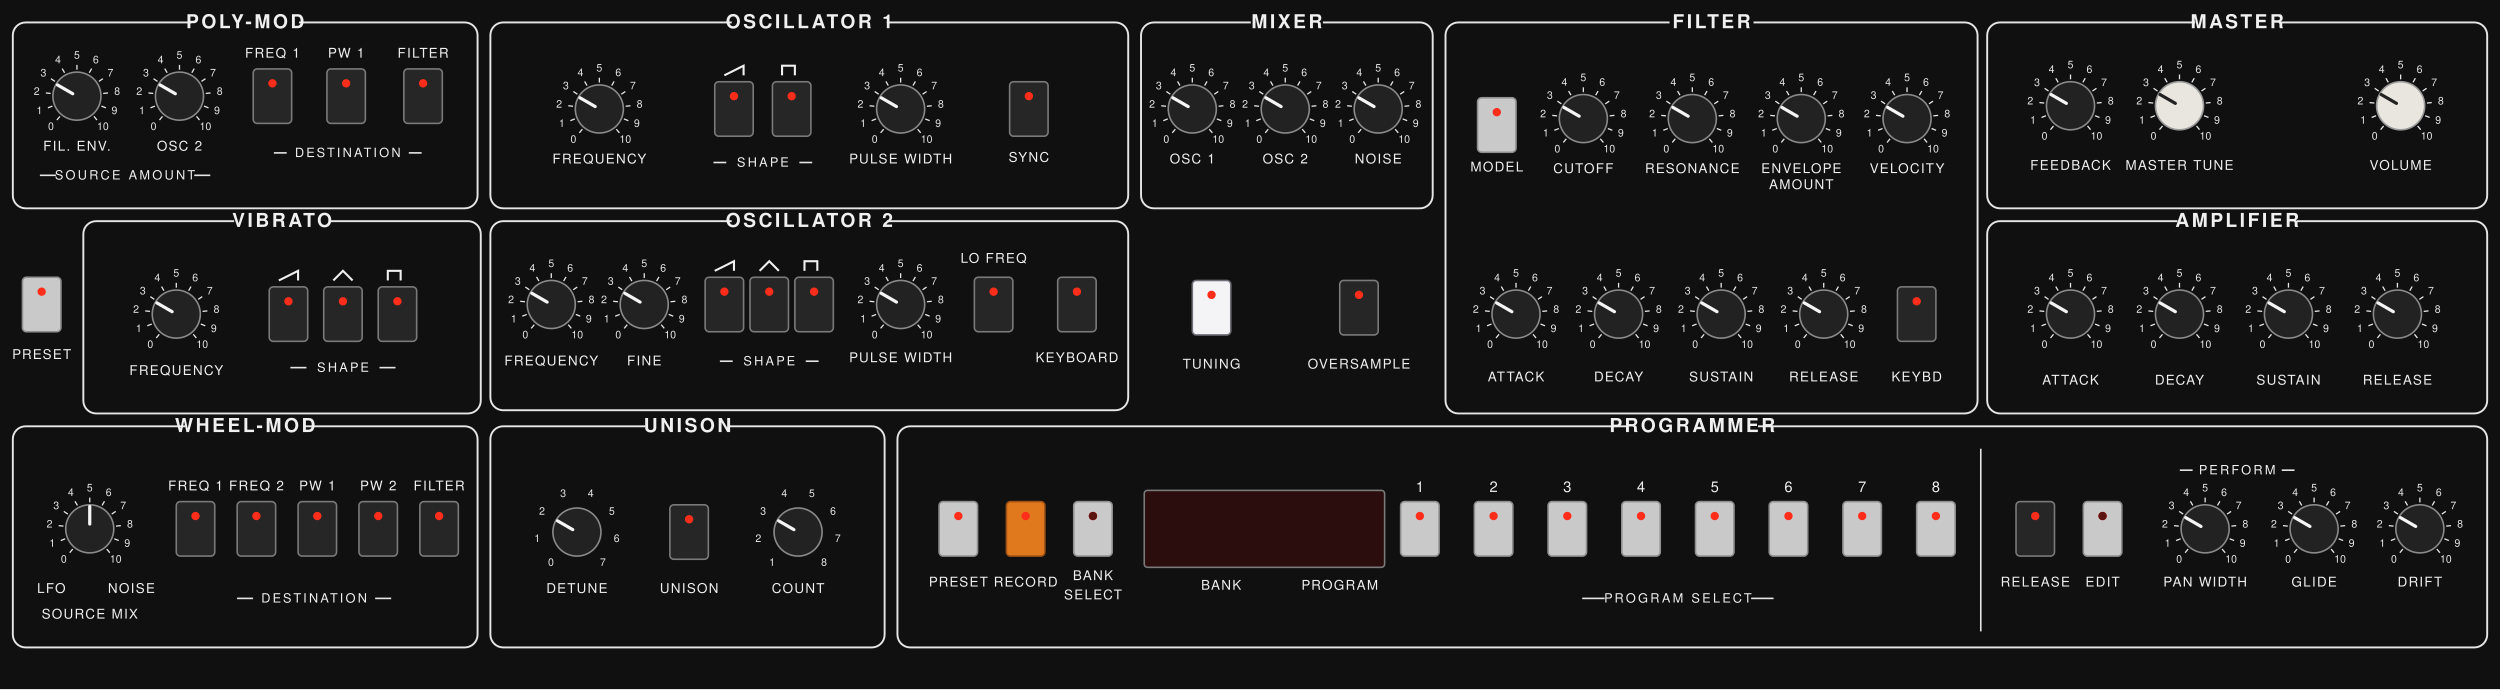
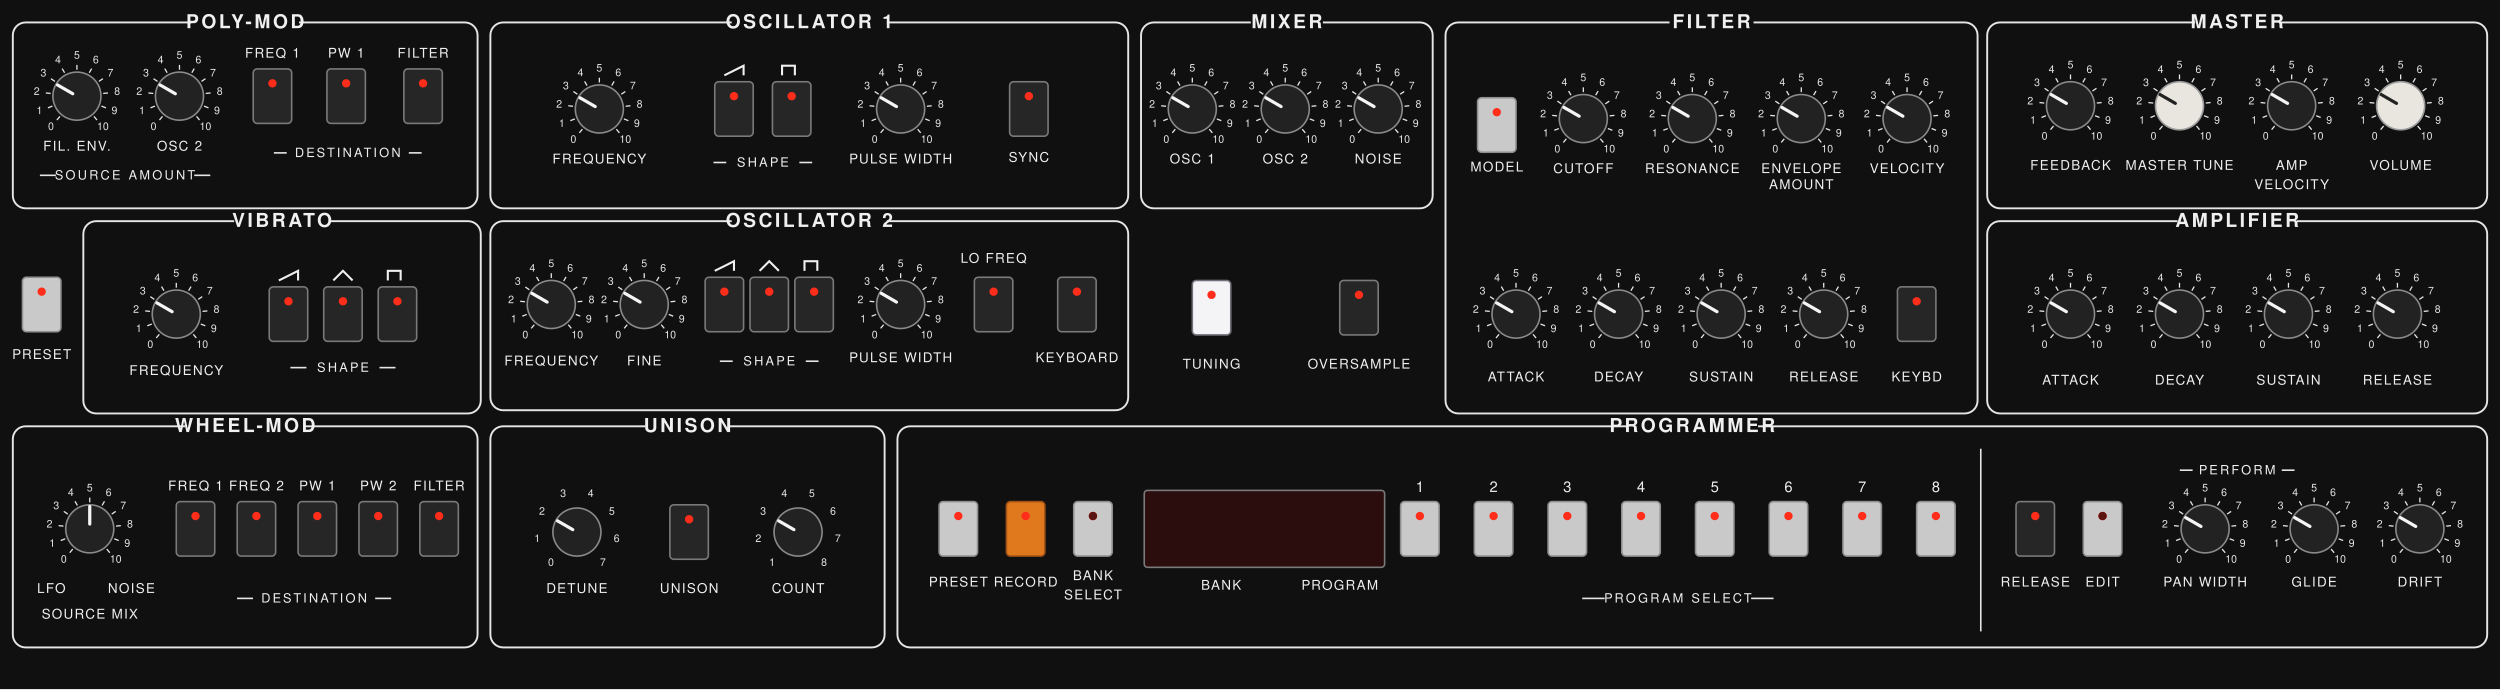
<svg xmlns="http://www.w3.org/2000/svg" xmlns:xlink="http://www.w3.org/1999/xlink" viewBox="0 0 1560 430" width="1560" height="430">
  <style>
    text { font-family: Helvetica, Arial, sans-serif; fill: #f0f0f0; text-anchor: middle; }
    .hdr   { font-size: 12.0px; font-weight: 600; letter-spacing: 1.6px; }
    .lbl   { font-size: 8.4px; letter-spacing: 0.8px; }
    .sub   { font-size: 8.0px; letter-spacing: 1.4px; }
    .num   { font-size: 9.2px; letter-spacing: 0.5px; }
    .scale { font-size: 6.6px; fill: #e8e8e8; letter-spacing: 0; stroke: none; }
    .box   { fill: none; stroke: #e6e6e6; stroke-width: 1.2; }
    .rule  { stroke: #e6e6e6; stroke-width: 1; }
    .hdrbg { fill: #101010; stroke: none; }
  </style>
  <defs>
    <g id="led">
      <circle cx="0" cy="-8" r="2.6" fill="#ff2d1a" />
    </g>
    <g id="ledOff">
      <circle cx="0" cy="-8" r="2.6" fill="#5a1512" />
    </g>
    <g id="btnDark">
      <rect x="-12" y="-17" width="24" height="34" rx="2.5" fill="#262626" stroke="#7a7a7a" stroke-width="1" />
      <use xlink:href="#led" href="#led" />
    </g>
    <g id="btnGray">
      <rect x="-12" y="-17" width="24" height="34" rx="2.5" fill="#c9c9c9" stroke="#8f8f8f" stroke-width="1" />
      <use xlink:href="#led" href="#led" />
    </g>
    <g id="btnOrange">
      <rect x="-12" y="-17" width="24" height="34" rx="2.5" fill="#e0781e" stroke="#a05215" stroke-width="1" />
      <use xlink:href="#led" href="#led" />
    </g>
    <g id="btnWhite">
      <rect x="-12" y="-17" width="24" height="34" rx="2.5" fill="#f4f4f6" stroke="#70707a" stroke-width="1" />
      <use xlink:href="#led" href="#led" />
    </g>
    <g id="gSaw" stroke="#f0f0f0" stroke-width="1.3" fill="none">
      <path d="M-6,3 L6,-3 L6,3" />
    </g>
    <g id="gTri" stroke="#f0f0f0" stroke-width="1.3" fill="none">
      <path d="M-6,3 L0,-3 L6,3" />
    </g>
    <g id="gSq" stroke="#f0f0f0" stroke-width="1.3" fill="none">
      <path d="M-6,3 L-6,-3 L2,-3 L2,3" />
    </g>
    <g id="knobScale" fill="#e8e8e8" stroke="#e8e8e8">
      <line x1="-10.6" y1="12.6" x2="-12.5" y2="14.9" stroke-width="0.8" />
      <text x="-16.2" y="21.1" class="scale">0</text>
      <line x1="-15.3" y1="6.2" x2="-18.1" y2="7.3" stroke-width="0.8" />
      <text x="-23.4" y="11.2" class="scale">1</text>
      <line x1="-16.4" y1="-1.7" x2="-19.4" y2="-2" stroke-width="0.8" />
      <text x="-25.1" y="-0.8" class="scale">2</text>
      <line x1="-13.7" y1="-9.2" x2="-16.2" y2="-10.9" stroke-width="0.8" />
      <text x="-20.9" y="-12.3" class="scale">3</text>
      <line x1="-7.7" y1="-14.6" x2="-9.2" y2="-17.2" stroke-width="0.8" />
      <text x="-11.8" y="-20.5" class="scale">4</text>
      <line x1="0" y1="-16.5" x2="0" y2="-19.5" stroke-width="0.8" />
      <text x="0" y="-23.4" class="scale">5</text>
      <line x1="7.7" y1="-14.6" x2="9.2" y2="-17.2" stroke-width="0.8" />
      <text x="11.8" y="-20.5" class="scale">6</text>
      <line x1="13.7" y1="-9.2" x2="16.2" y2="-10.9" stroke-width="0.8" />
      <text x="20.9" y="-12.3" class="scale">7</text>
      <line x1="16.4" y1="-1.7" x2="19.4" y2="-2" stroke-width="0.8" />
      <text x="25.1" y="-0.8" class="scale">8</text>
      <line x1="15.3" y1="6.2" x2="18.1" y2="7.3" stroke-width="0.8" />
      <text x="23.4" y="11.2" class="scale">9</text>
      <line x1="10.6" y1="12.6" x2="12.5" y2="14.9" stroke-width="0.8" />
      <text x="16.2" y="21.1" class="scale">10</text>
    </g>
    <g id="knobDial">
      <circle r="15" fill="#222222" stroke="#8a8a8a" stroke-width="1" />
      <line x1="0" y1="-3" x2="0" y2="-14" stroke="#f5f5f5" stroke-width="2" stroke-linecap="round" />
    </g>
    <g id="knobDialWhite">
      <circle r="15" fill="#e9e6df" stroke="#9a9a9a" stroke-width="1" />
      <line x1="0" y1="-3" x2="0" y2="-14" stroke="#222222" stroke-width="2" stroke-linecap="round" />
    </g>
  </defs>
  <rect width="1560" height="430" fill="#101010" />
  <rect class="box" data-box="POLY-MOD" rx="8" x="8" y="14" width="290" height="116" />
  <rect class="hdrbg" x="119.4" y="8" width="67.2" height="12" />
  <text class="hdr" x="153" y="17.6">POLY-MOD</text>
  <g class="knob" data-param="fil_env" transform="translate(48,60)">
    <use xlink:href="#knobScale" href="#knobScale" />
    <g class="dial" transform="rotate(-60)">
      <use xlink:href="#knobDial" href="#knobDial" />
    </g>
  </g>
  <g class="knob" data-param="osc2" transform="translate(112,60)">
    <use xlink:href="#knobScale" href="#knobScale" />
    <g class="dial" transform="rotate(-60)">
      <use xlink:href="#knobDial" href="#knobDial" />
    </g>
  </g>
  <text class="lbl" x="48" y="94">FIL. ENV.</text>
  <text class="lbl" x="112" y="94">OSC 2</text>
  <g class="subhead">
    <line class="rule" x1="24.9" y1="109.4" x2="34.9" y2="109.4" />
    <line class="rule" x1="121.2" y1="109.4" x2="131.2" y2="109.4" />
    <text class="sub" x="78" y="112">SOURCE AMOUNT</text>
  </g>
  <g class="button" data-param="pm_freq1" transform="translate(170,60)">
    <use xlink:href="#btnDark" href="#btnDark" />
    <text class="lbl" y="-24">FREQ 1</text>
  </g>
  <g class="button" data-param="pm_pw1" transform="translate(216,60)">
    <use xlink:href="#btnDark" href="#btnDark" />
    <text class="lbl" y="-24">PW 1</text>
  </g>
  <g class="button" data-param="pm_filter" transform="translate(264,60)">
    <use xlink:href="#btnDark" href="#btnDark" />
    <text class="lbl" y="-24">FILTER</text>
  </g>
  <g class="subhead">
    <line class="rule" x1="170.9" y1="95.4" x2="178.9" y2="95.4" />
    <line class="rule" x1="255.1" y1="95.4" x2="263.1" y2="95.4" />
    <text class="sub" x="217" y="98">DESTINATION</text>
  </g>
  <g class="button" data-param="lfo_preset" transform="translate(26,190)">
    <use xlink:href="#btnGray" href="#btnGray" />
    <text class="lbl" y="34">PRESET</text>
  </g>
  <rect class="box" data-box="VIBRATO" rx="8" x="52" y="138" width="248" height="120" />
  <rect class="hdrbg" x="146.1" y="132" width="59.8" height="12" />
  <text class="hdr" x="176" y="141.6">VIBRATO</text>
  <g class="knob" data-param="lfo_freq" transform="translate(110,196)">
    <use xlink:href="#knobScale" href="#knobScale" />
    <g class="dial" transform="rotate(-60)">
      <use xlink:href="#knobDial" href="#knobDial" />
    </g>
    <text class="lbl" y="38">FREQUENCY</text>
  </g>
  <g class="button" data-param="lfo_saw" transform="translate(180,196)">
    <use xlink:href="#btnDark" href="#btnDark" />
    <use xlink:href="#gSaw" href="#gSaw" y="-24" />
  </g>
  <g class="button" data-param="lfo_tri" transform="translate(214,196)">
    <use xlink:href="#btnDark" href="#btnDark" />
    <use xlink:href="#gTri" href="#gTri" y="-24" />
  </g>
  <g class="button" data-param="lfo_sq" transform="translate(248,196)">
    <use xlink:href="#btnDark" href="#btnDark" />
    <use xlink:href="#gSq" href="#gSq" y="-24" />
  </g>
  <g class="subhead">
    <line class="rule" x1="181.2" y1="229.4" x2="191.2" y2="229.4" />
    <line class="rule" x1="236.8" y1="229.4" x2="246.8" y2="229.4" />
    <text class="sub" x="214" y="232">SHAPE</text>
  </g>
  <rect class="box" data-box="WHEEL-MOD" rx="8" x="8" y="266" width="290" height="138" />
  <rect class="hdrbg" x="115.7" y="260" width="74.6" height="12" />
  <text class="hdr" x="153" y="269.6">WHEEL-MOD</text>
  <g class="knob" data-param="wm_mix" transform="translate(56,330)">
    <use xlink:href="#knobScale" href="#knobScale" />
    <g class="dial" transform="rotate(0)">
      <use xlink:href="#knobDial" href="#knobDial" />
    </g>
    <text class="lbl" x="-24" y="40">LFO</text>
    <text class="lbl" x="26" y="40">NOISE</text>
    <text class="lbl" y="56">SOURCE MIX</text>
  </g>
  <g class="button" data-param="wm_freq1" transform="translate(122,330)">
    <use xlink:href="#btnDark" href="#btnDark" />
    <text class="lbl" y="-24">FREQ 1</text>
  </g>
  <g class="button" data-param="wm_freq2" transform="translate(160,330)">
    <use xlink:href="#btnDark" href="#btnDark" />
    <text class="lbl" y="-24">FREQ 2</text>
  </g>
  <g class="button" data-param="wm_pw1" transform="translate(198,330)">
    <use xlink:href="#btnDark" href="#btnDark" />
    <text class="lbl" y="-24">PW 1</text>
  </g>
  <g class="button" data-param="wm_pw2" transform="translate(236,330)">
    <use xlink:href="#btnDark" href="#btnDark" />
    <text class="lbl" y="-24">PW 2</text>
  </g>
  <g class="button" data-param="wm_filter" transform="translate(274,330)">
    <use xlink:href="#btnDark" href="#btnDark" />
    <text class="lbl" y="-24">FILTER</text>
  </g>
  <g class="subhead">
    <line class="rule" x1="147.9" y1="373.4" x2="157.9" y2="373.4" />
    <line class="rule" x1="234.1" y1="373.4" x2="244.1" y2="373.4" />
    <text class="sub" x="196" y="376">DESTINATION</text>
  </g>
  <rect class="box" data-box="OSCILLATOR 1" rx="8" x="306" y="14" width="398" height="116" />
  <rect class="hdrbg" x="456.6" y="8" width="96.8" height="12" />
  <text class="hdr" x="505" y="17.6">OSCILLATOR 1</text>
  <g class="knob" data-param="osc1_freq" transform="translate(374,68)">
    <use xlink:href="#knobScale" href="#knobScale" />
    <g class="dial" transform="rotate(-60)">
      <use xlink:href="#knobDial" href="#knobDial" />
    </g>
    <text class="lbl" y="34">FREQUENCY</text>
  </g>
  <g class="button" data-param="osc1_saw" transform="translate(458,68)">
    <use xlink:href="#btnDark" href="#btnDark" />
    <use xlink:href="#gSaw" href="#gSaw" y="-24" />
  </g>
  <g class="button" data-param="osc1_sq" transform="translate(494,68)">
    <use xlink:href="#btnDark" href="#btnDark" />
    <use xlink:href="#gSq" href="#gSq" y="-24" />
  </g>
  <g class="subhead">
    <line class="rule" x1="445.2" y1="101.4" x2="453.2" y2="101.4" />
    <line class="rule" x1="498.8" y1="101.4" x2="506.8" y2="101.4" />
    <text class="sub" x="476" y="104">SHAPE</text>
  </g>
  <g class="knob" data-param="osc1_pw" transform="translate(562,68)">
    <use xlink:href="#knobScale" href="#knobScale" />
    <g class="dial" transform="rotate(-60)">
      <use xlink:href="#knobDial" href="#knobDial" />
    </g>
    <text class="lbl" y="34">PULSE WIDTH</text>
  </g>
  <g class="button" data-param="osc1_sync" transform="translate(642,68)">
    <use xlink:href="#btnDark" href="#btnDark" />
    <text class="lbl" y="33">SYNC</text>
  </g>
  <rect class="box" data-box="OSCILLATOR 2" rx="8" x="306" y="138" width="398" height="118" />
  <rect class="hdrbg" x="456.6" y="132" width="96.8" height="12" />
  <text class="hdr" x="505" y="141.6">OSCILLATOR 2</text>
  <g class="knob" data-param="osc2_freq" transform="translate(344,190)">
    <use xlink:href="#knobScale" href="#knobScale" />
    <g class="dial" transform="rotate(-60)">
      <use xlink:href="#knobDial" href="#knobDial" />
    </g>
    <text class="lbl" y="38">FREQUENCY</text>
  </g>
  <g class="knob" data-param="osc2_fine" transform="translate(402,190)">
    <use xlink:href="#knobScale" href="#knobScale" />
    <g class="dial" transform="rotate(-60)">
      <use xlink:href="#knobDial" href="#knobDial" />
    </g>
    <text class="lbl" y="38">FINE</text>
  </g>
  <g class="button" data-param="osc2_saw" transform="translate(452,190)">
    <use xlink:href="#btnDark" href="#btnDark" />
    <use xlink:href="#gSaw" href="#gSaw" y="-24" />
  </g>
  <g class="button" data-param="osc2_tri" transform="translate(480,190)">
    <use xlink:href="#btnDark" href="#btnDark" />
    <use xlink:href="#gTri" href="#gTri" y="-24" />
  </g>
  <g class="button" data-param="osc2_sq" transform="translate(508,190)">
    <use xlink:href="#btnDark" href="#btnDark" />
    <use xlink:href="#gSq" href="#gSq" y="-24" />
  </g>
  <g class="subhead">
    <line class="rule" x1="449.2" y1="225.4" x2="457.2" y2="225.4" />
    <line class="rule" x1="502.8" y1="225.4" x2="510.8" y2="225.4" />
    <text class="sub" x="480" y="228">SHAPE</text>
  </g>
  <g class="knob" data-param="osc2_pw" transform="translate(562,190)">
    <use xlink:href="#knobScale" href="#knobScale" />
    <g class="dial" transform="rotate(-60)">
      <use xlink:href="#knobDial" href="#knobDial" />
    </g>
    <text class="lbl" y="36">PULSE WIDTH</text>
  </g>
  <g class="button" data-param="osc2_lofreq" transform="translate(620,190)">
    <use xlink:href="#btnDark" href="#btnDark" />
    <text class="lbl" y="-26">LO FREQ</text>
  </g>
  <g class="button" data-param="osc2_keyboard" transform="translate(672,190)">
    <use xlink:href="#btnDark" href="#btnDark" />
    <text class="lbl" y="36">KEYBOARD</text>
  </g>
  <g class="knob" data-param="unison_det" transform="translate(360,332)">
    <g class="scale">
      <line x1="-10.6" y1="12.6" x2="-12.5" y2="14.9" stroke-width="0.8" />
      <text x="-16.2" y="21.1" class="scale">0</text>
      <line x1="-16.2" y1="2.9" x2="-19.2" y2="3.4" stroke-width="0.8" />
      <text x="-24.8" y="6.2" class="scale">1</text>
      <line x1="-14.3" y1="-8.3" x2="-16.9" y2="-9.8" stroke-width="0.8" />
      <text x="-21.8" y="-10.8" class="scale">2</text>
      <line x1="-5.6" y1="-15.5" x2="-6.7" y2="-18.3" stroke-width="0.8" />
      <text x="-8.6" y="-21.9" class="scale">3</text>
      <line x1="5.6" y1="-15.5" x2="6.7" y2="-18.3" stroke-width="0.8" />
      <text x="8.6" y="-21.9" class="scale">4</text>
      <line x1="14.3" y1="-8.3" x2="16.9" y2="-9.8" stroke-width="0.8" />
      <text x="21.8" y="-10.8" class="scale">5</text>
      <line x1="16.2" y1="2.9" x2="19.2" y2="3.4" stroke-width="0.8" />
      <text x="24.8" y="6.2" class="scale">6</text>
      <line x1="10.6" y1="12.6" x2="12.5" y2="14.9" stroke-width="0.8" />
      <text x="16.2" y="21.1" class="scale">7</text>
    </g>
    <g class="dial" transform="rotate(-60)">
      <use xlink:href="#knobDial" href="#knobDial" />
    </g>
    <text class="lbl" y="38">DETUNE</text>
  </g>
  <g class="button" data-param="unison" transform="translate(430,332)">
    <use xlink:href="#btnDark" href="#btnDark" />
    <text class="lbl" y="38">UNISON</text>
  </g>
  <g class="knob" data-param="unison_cnt" transform="translate(498,332)">
    <g class="scale">
      <line x1="-10.6" y1="12.6" x2="-12.5" y2="14.9" stroke-width="0.8" />
      <text x="-16.2" y="21.1" class="scale">1</text>
      <line x1="-16.2" y1="2.9" x2="-19.2" y2="3.4" stroke-width="0.8" />
      <text x="-24.8" y="6.2" class="scale">2</text>
      <line x1="-14.3" y1="-8.3" x2="-16.9" y2="-9.8" stroke-width="0.8" />
      <text x="-21.8" y="-10.8" class="scale">3</text>
      <line x1="-5.6" y1="-15.5" x2="-6.7" y2="-18.3" stroke-width="0.8" />
      <text x="-8.6" y="-21.9" class="scale">4</text>
      <line x1="5.6" y1="-15.5" x2="6.7" y2="-18.3" stroke-width="0.8" />
      <text x="8.6" y="-21.9" class="scale">5</text>
      <line x1="14.3" y1="-8.3" x2="16.9" y2="-9.8" stroke-width="0.8" />
      <text x="21.8" y="-10.8" class="scale">6</text>
      <line x1="16.2" y1="2.9" x2="19.2" y2="3.4" stroke-width="0.8" />
      <text x="24.8" y="6.2" class="scale">7</text>
      <line x1="10.6" y1="12.6" x2="12.5" y2="14.9" stroke-width="0.8" />
      <text x="16.2" y="21.1" class="scale">8</text>
    </g>
    <g class="dial" transform="rotate(-60)">
      <use xlink:href="#knobDial" href="#knobDial" />
    </g>
    <text class="lbl" y="38">COUNT</text>
  </g>
  <rect class="box" data-box="MIXER" rx="8" x="712" y="14" width="182" height="116" />
  <rect class="hdrbg" x="780.5" y="8" width="45" height="12" />
  <text class="hdr" x="803" y="17.6">MIXER</text>
  <g class="knob" data-param="mix_osc1" transform="translate(744,68)">
    <use xlink:href="#knobScale" href="#knobScale" />
    <g class="dial" transform="rotate(-60)">
      <use xlink:href="#knobDial" href="#knobDial" />
    </g>
    <text class="lbl" y="34">OSC 1</text>
  </g>
  <g class="knob" data-param="mix_osc2" transform="translate(802,68)">
    <use xlink:href="#knobScale" href="#knobScale" />
    <g class="dial" transform="rotate(-60)">
      <use xlink:href="#knobDial" href="#knobDial" />
    </g>
    <text class="lbl" y="34">OSC 2</text>
  </g>
  <g class="knob" data-param="mix_noise" transform="translate(860,68)">
    <use xlink:href="#knobScale" href="#knobScale" />
    <g class="dial" transform="rotate(-60)">
      <use xlink:href="#knobDial" href="#knobDial" />
    </g>
    <text class="lbl" y="34">NOISE</text>
  </g>
  <g class="button" data-param="tune_btn" transform="translate(756,192)">
    <use xlink:href="#btnWhite" href="#btnWhite" />
    <text class="lbl" y="38">TUNING</text>
  </g>
  <g class="button" data-param="os" transform="translate(848,192)">
    <use xlink:href="#btnDark" href="#btnDark" />
    <text class="lbl" y="38">OVERSAMPLE</text>
  </g>
  <rect class="box" data-box="FILTER" rx="8" x="902" y="14" width="332" height="244" />
  <rect class="hdrbg" x="1041.8" y="8" width="52.4" height="12" />
  <text class="hdr" x="1068" y="17.6">FILTER</text>
  <g class="button" data-param="flt_model" transform="translate(934,78)">
    <use xlink:href="#btnGray" href="#btnGray" />
    <text class="lbl" y="29">MODEL</text>
  </g>
  <g class="knob" data-param="flt_cutoff" transform="translate(988,74)">
    <use xlink:href="#knobScale" href="#knobScale" />
    <g class="dial" transform="rotate(-60)">
      <use xlink:href="#knobDial" href="#knobDial" />
    </g>
    <text class="lbl" y="34">CUTOFF</text>
  </g>
  <g class="knob" data-param="flt_reso" transform="translate(1056,74)">
    <use xlink:href="#knobScale" href="#knobScale" />
    <g class="dial" transform="rotate(-60)">
      <use xlink:href="#knobDial" href="#knobDial" />
    </g>
    <text class="lbl" y="34">RESONANCE</text>
  </g>
  <g class="knob" data-param="flt_envamt" transform="translate(1124,74)">
    <use xlink:href="#knobScale" href="#knobScale" />
    <g class="dial" transform="rotate(-60)">
      <use xlink:href="#knobDial" href="#knobDial" />
    </g>
    <text class="lbl" y="34">ENVELOPE</text>
  </g>
  <text class="lbl" x="1124" y="118">AMOUNT</text>
  <g class="knob" data-param="vel_flt" transform="translate(1190,74)">
    <use xlink:href="#knobScale" href="#knobScale" />
    <g class="dial" transform="rotate(-60)">
      <use xlink:href="#knobDial" href="#knobDial" />
    </g>
    <text class="lbl" y="34">VELOCITY</text>
  </g>
  <g class="knob" data-param="flt_a" transform="translate(946,196)">
    <use xlink:href="#knobScale" href="#knobScale" />
    <g class="dial" transform="rotate(-60)">
      <use xlink:href="#knobDial" href="#knobDial" />
    </g>
    <text class="lbl" y="42">ATTACK</text>
  </g>
  <g class="knob" data-param="flt_d" transform="translate(1010,196)">
    <use xlink:href="#knobScale" href="#knobScale" />
    <g class="dial" transform="rotate(-60)">
      <use xlink:href="#knobDial" href="#knobDial" />
    </g>
    <text class="lbl" y="42">DECAY</text>
  </g>
  <g class="knob" data-param="flt_s" transform="translate(1074,196)">
    <use xlink:href="#knobScale" href="#knobScale" />
    <g class="dial" transform="rotate(-60)">
      <use xlink:href="#knobDial" href="#knobDial" />
    </g>
    <text class="lbl" y="42">SUSTAIN</text>
  </g>
  <g class="knob" data-param="flt_r" transform="translate(1138,196)">
    <use xlink:href="#knobScale" href="#knobScale" />
    <g class="dial" transform="rotate(-60)">
      <use xlink:href="#knobDial" href="#knobDial" />
    </g>
    <text class="lbl" y="42">RELEASE</text>
  </g>
  <g class="button" data-param="flt_keyboard" transform="translate(1196,196)">
    <use xlink:href="#btnDark" href="#btnDark" />
    <text class="lbl" y="42">KEYBD</text>
  </g>
  <g class="knob" data-param="master_tune" transform="translate(1360,66)">
    <use xlink:href="#knobScale" href="#knobScale" />
    <g class="dial" transform="rotate(-60)">
      <use xlink:href="#knobDialWhite" href="#knobDialWhite" />
    </g>
    <text class="lbl" y="40">MASTER TUNE</text>
  </g>
  <g class="knob" data-param="feedback" transform="translate(1292,66)">
    <use xlink:href="#knobScale" href="#knobScale" />
    <g class="dial" transform="rotate(-60)">
      <use xlink:href="#knobDial" href="#knobDial" />
    </g>
    <text class="lbl" y="40">FEEDBACK</text>
  </g>
+   <g class="knob" data-param="vel_amp" transform="translate(1430,66)">
+     <use xlink:href="#knobScale" href="#knobScale" />
+     <g class="dial" transform="rotate(-60)">
+       <use xlink:href="#knobDial" href="#knobDial" />
+     </g>
+     <text class="lbl" y="40">AMP</text>
+   </g>
+   <text class="lbl" x="1430" y="118">VELOCITY</text>
  <g class="knob" data-param="volume" transform="translate(1498,66)">
    <use xlink:href="#knobScale" href="#knobScale" />
    <g class="dial" transform="rotate(-60)">
      <use xlink:href="#knobDialWhite" href="#knobDialWhite" />
    </g>
    <text class="lbl" y="40">VOLUME</text>
  </g>
  <rect class="box" data-box="MASTER" rx="8" x="1240" y="14" width="312" height="116" />
  <rect class="hdrbg" x="1369.8" y="8" width="52.4" height="12" />
  <text class="hdr" x="1396" y="17.6">MASTER</text>
  <rect class="box" data-box="AMPLIFIER" rx="8" x="1240" y="138" width="312" height="120" />
  <rect class="hdrbg" x="1358.7" y="132" width="74.6" height="12" />
  <text class="hdr" x="1396" y="141.6">AMPLIFIER</text>
  <g class="knob" data-param="amp_a" transform="translate(1292,196)">
    <use xlink:href="#knobScale" href="#knobScale" />
    <g class="dial" transform="rotate(-60)">
      <use xlink:href="#knobDial" href="#knobDial" />
    </g>
    <text class="lbl" y="44">ATTACK</text>
  </g>
  <g class="knob" data-param="amp_d" transform="translate(1360,196)">
    <use xlink:href="#knobScale" href="#knobScale" />
    <g class="dial" transform="rotate(-60)">
      <use xlink:href="#knobDial" href="#knobDial" />
    </g>
    <text class="lbl" y="44">DECAY</text>
  </g>
  <g class="knob" data-param="amp_s" transform="translate(1428,196)">
    <use xlink:href="#knobScale" href="#knobScale" />
    <g class="dial" transform="rotate(-60)">
      <use xlink:href="#knobDial" href="#knobDial" />
    </g>
    <text class="lbl" y="44">SUSTAIN</text>
  </g>
  <g class="knob" data-param="amp_r" transform="translate(1496,196)">
    <use xlink:href="#knobScale" href="#knobScale" />
    <g class="dial" transform="rotate(-60)">
      <use xlink:href="#knobDial" href="#knobDial" />
    </g>
    <text class="lbl" y="44">RELEASE</text>
  </g>
  <rect class="box" data-box="UNISON" rx="8" x="306" y="266" width="246" height="138" />
  <rect class="hdrbg" x="402.8" y="260" width="52.4" height="12" />
  <text class="hdr" x="429" y="269.6">UNISON</text>
  <rect class="box" data-box="PROGRAMMER" rx="8" x="560" y="266" width="992" height="138" />
  <rect class="hdrbg" x="1015" y="260" width="82" height="12" />
  <text class="hdr" x="1056" y="269.6">PROGRAMMER</text>
  <line class="rule" x1="1236" y1="280" x2="1236" y2="394" />
  <g class="subhead">
    <line class="rule" x1="1360.2" y1="293.4" x2="1368.2" y2="293.4" />
    <line class="rule" x1="1423.8" y1="293.4" x2="1431.8" y2="293.4" />
    <text class="sub" x="1396" y="296">PERFORM</text>
  </g>
  <g class="button" data-param="prog_preset" transform="translate(598,330)">
    <use xlink:href="#btnGray" href="#btnGray" />
    <text class="lbl" y="36">PRESET</text>
  </g>
  <g class="button" data-param="prog_record" transform="translate(640,330)">
    <use xlink:href="#btnOrange" href="#btnOrange" />
    <text class="lbl" y="36">RECORD</text>
  </g>
  <g class="button" data-param="prog_bankselect" transform="translate(682,330)">
    <use xlink:href="#btnGray" href="#btnGray" />
    <use xlink:href="#ledOff" href="#ledOff" />
  </g>
  <text class="lbl" x="682" y="362">BANK</text>
  <text class="lbl" x="682" y="374">SELECT</text>
  <g class="display" data-param="display">
    <rect x="714" y="306" width="150" height="48" rx="2" fill="#2b0d0d" stroke="#7a7a7a" stroke-width="1" />
    <text class="lbl" x="762" y="368">BANK</text>
    <text class="lbl" x="836" y="368">PROGRAM</text>
  </g>
  <g class="button" data-param="program_1" transform="translate(886,330)">
    <use xlink:href="#btnGray" href="#btnGray" />
    <text class="num" y="-23">1</text>
  </g>
  <g class="button" data-param="program_2" transform="translate(932,330)">
    <use xlink:href="#btnGray" href="#btnGray" />
    <text class="num" y="-23">2</text>
  </g>
  <g class="button" data-param="program_3" transform="translate(978,330)">
    <use xlink:href="#btnGray" href="#btnGray" />
    <text class="num" y="-23">3</text>
  </g>
  <g class="button" data-param="program_4" transform="translate(1024,330)">
    <use xlink:href="#btnGray" href="#btnGray" />
    <text class="num" y="-23">4</text>
  </g>
  <g class="button" data-param="program_5" transform="translate(1070,330)">
    <use xlink:href="#btnGray" href="#btnGray" />
    <text class="num" y="-23">5</text>
  </g>
  <g class="button" data-param="program_6" transform="translate(1116,330)">
    <use xlink:href="#btnGray" href="#btnGray" />
    <text class="num" y="-23">6</text>
  </g>
  <g class="button" data-param="program_7" transform="translate(1162,330)">
    <use xlink:href="#btnGray" href="#btnGray" />
    <text class="num" y="-23">7</text>
  </g>
  <g class="button" data-param="program_8" transform="translate(1208,330)">
    <use xlink:href="#btnGray" href="#btnGray" />
    <text class="num" y="-23">8</text>
  </g>
  <g class="subhead">
    <line class="rule" x1="987.3" y1="373.4" x2="1001.3" y2="373.4" />
    <line class="rule" x1="1092.7" y1="373.4" x2="1106.7" y2="373.4" />
    <text class="sub" x="1047" y="376">PROGRAM SELECT</text>
  </g>
  <g class="button" data-param="release_btn" transform="translate(1270,330)">
    <use xlink:href="#btnDark" href="#btnDark" />
    <text class="lbl" y="36">RELEASE</text>
  </g>
  <g class="button" data-param="edit_btn" transform="translate(1312,330)">
    <use xlink:href="#btnGray" href="#btnGray" />
    <use xlink:href="#ledOff" href="#ledOff" />
    <text class="lbl" y="36">EDIT</text>
  </g>
  <g class="knob" data-param="pan_width" transform="translate(1376,330)">
    <use xlink:href="#knobScale" href="#knobScale" />
    <g class="dial" transform="rotate(-60)">
      <use xlink:href="#knobDial" href="#knobDial" />
    </g>
    <text class="lbl" y="36">PAN WIDTH</text>
  </g>
  <g class="knob" data-param="glide" transform="translate(1444,330)">
    <use xlink:href="#knobScale" href="#knobScale" />
    <g class="dial" transform="rotate(-60)">
      <use xlink:href="#knobDial" href="#knobDial" />
    </g>
    <text class="lbl" y="36">GLIDE</text>
  </g>
  <g class="knob" data-param="vintage" transform="translate(1510,330)">
    <use xlink:href="#knobScale" href="#knobScale" />
    <g class="dial" transform="rotate(-60)">
      <use xlink:href="#knobDial" href="#knobDial" />
    </g>
    <text class="lbl" y="36">DRIFT</text>
  </g>
</svg>
